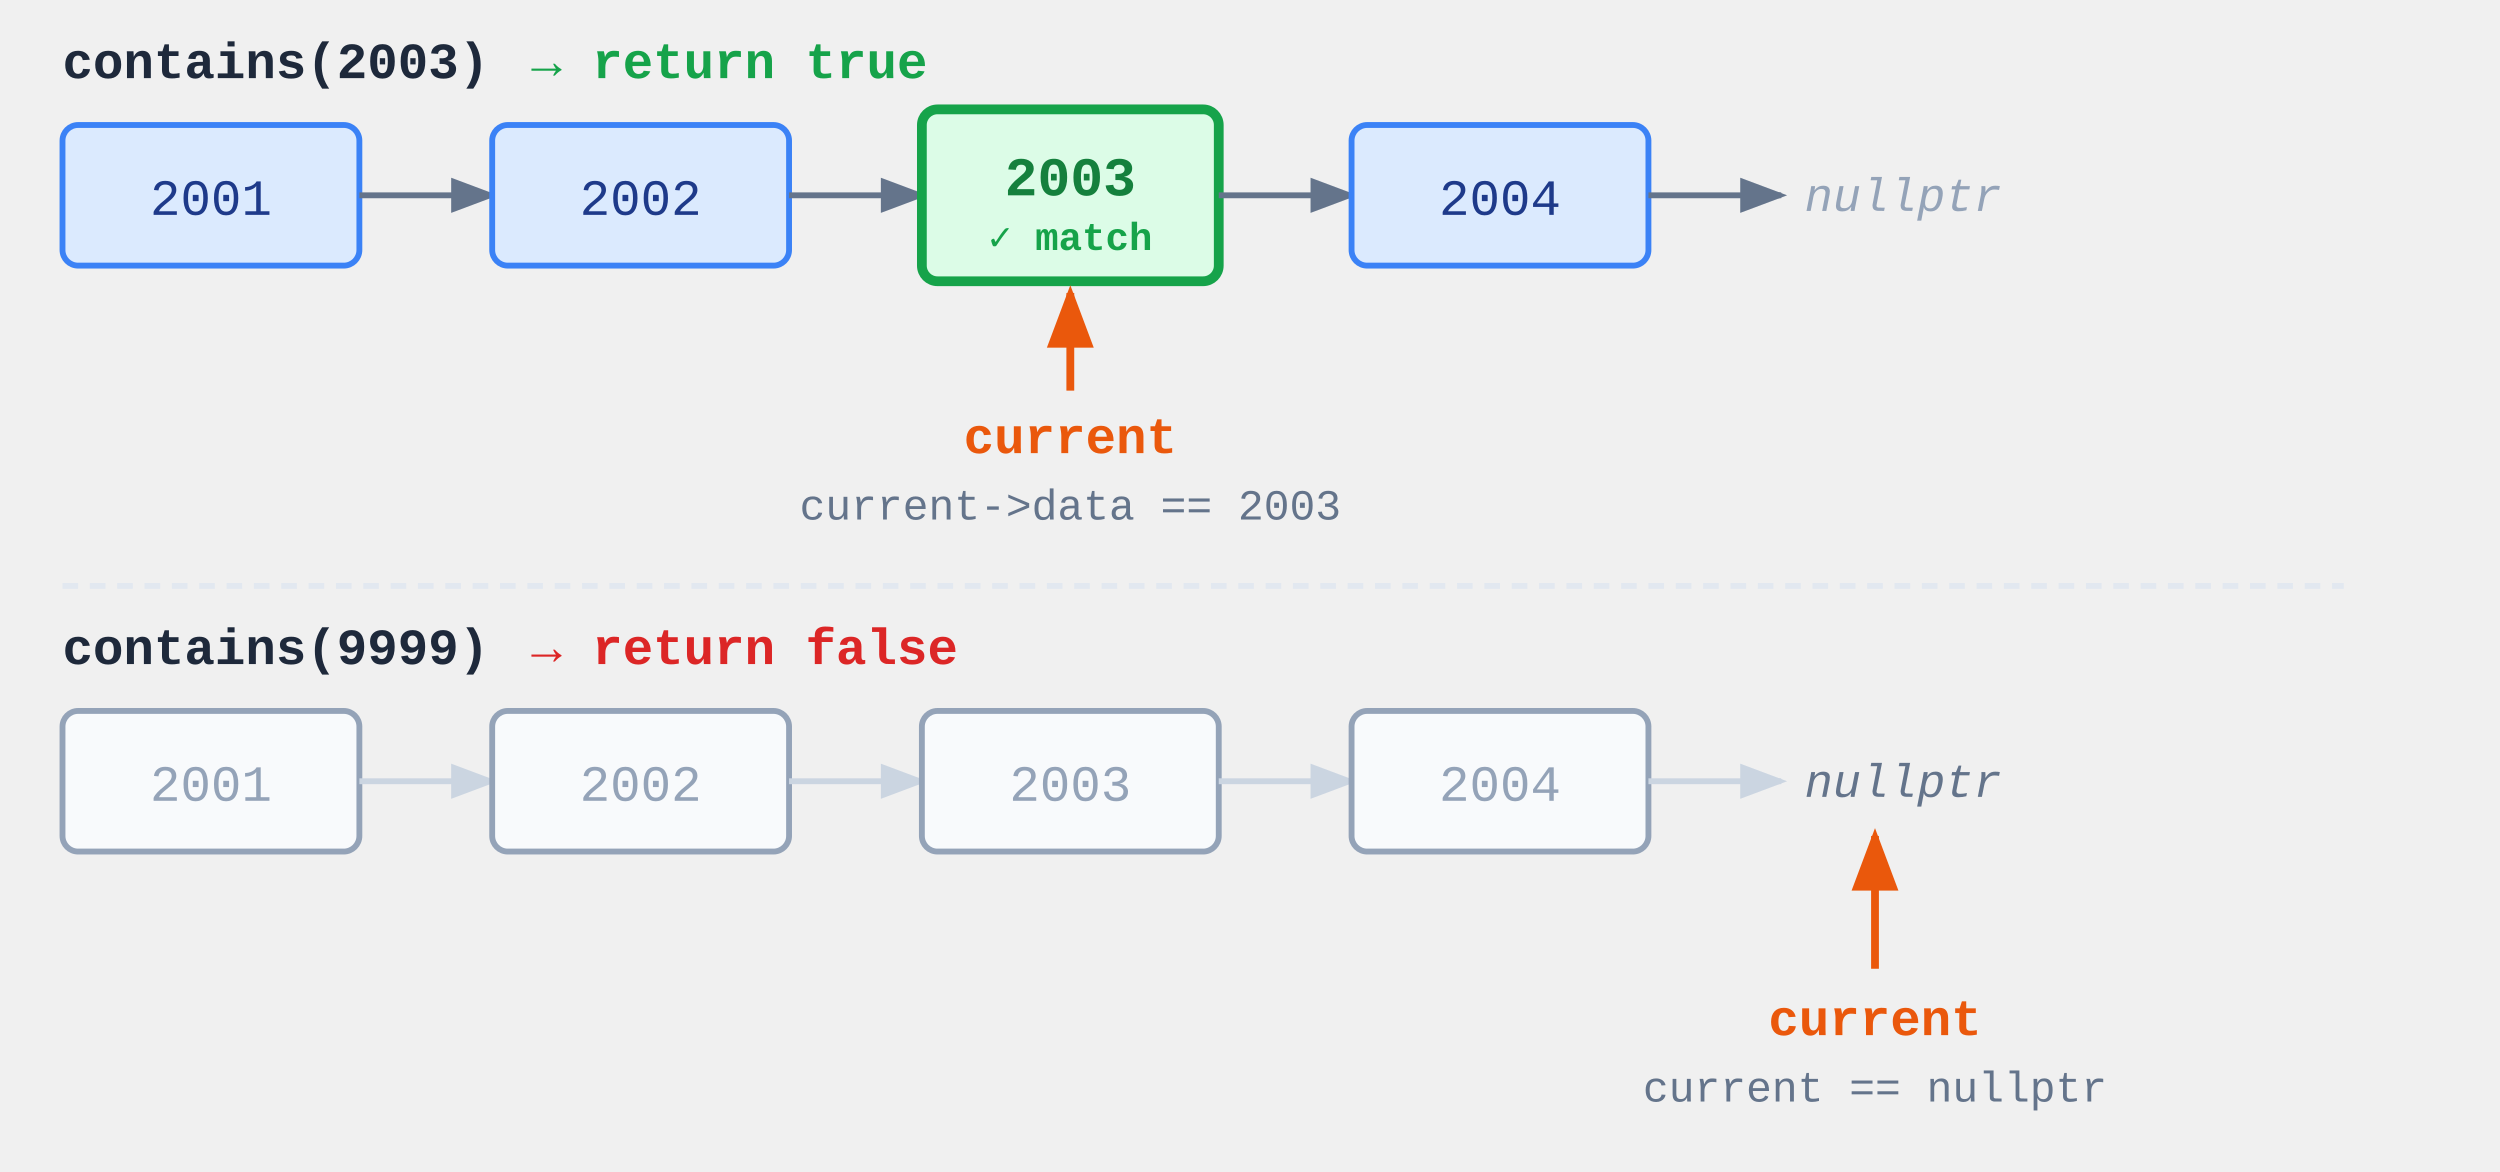
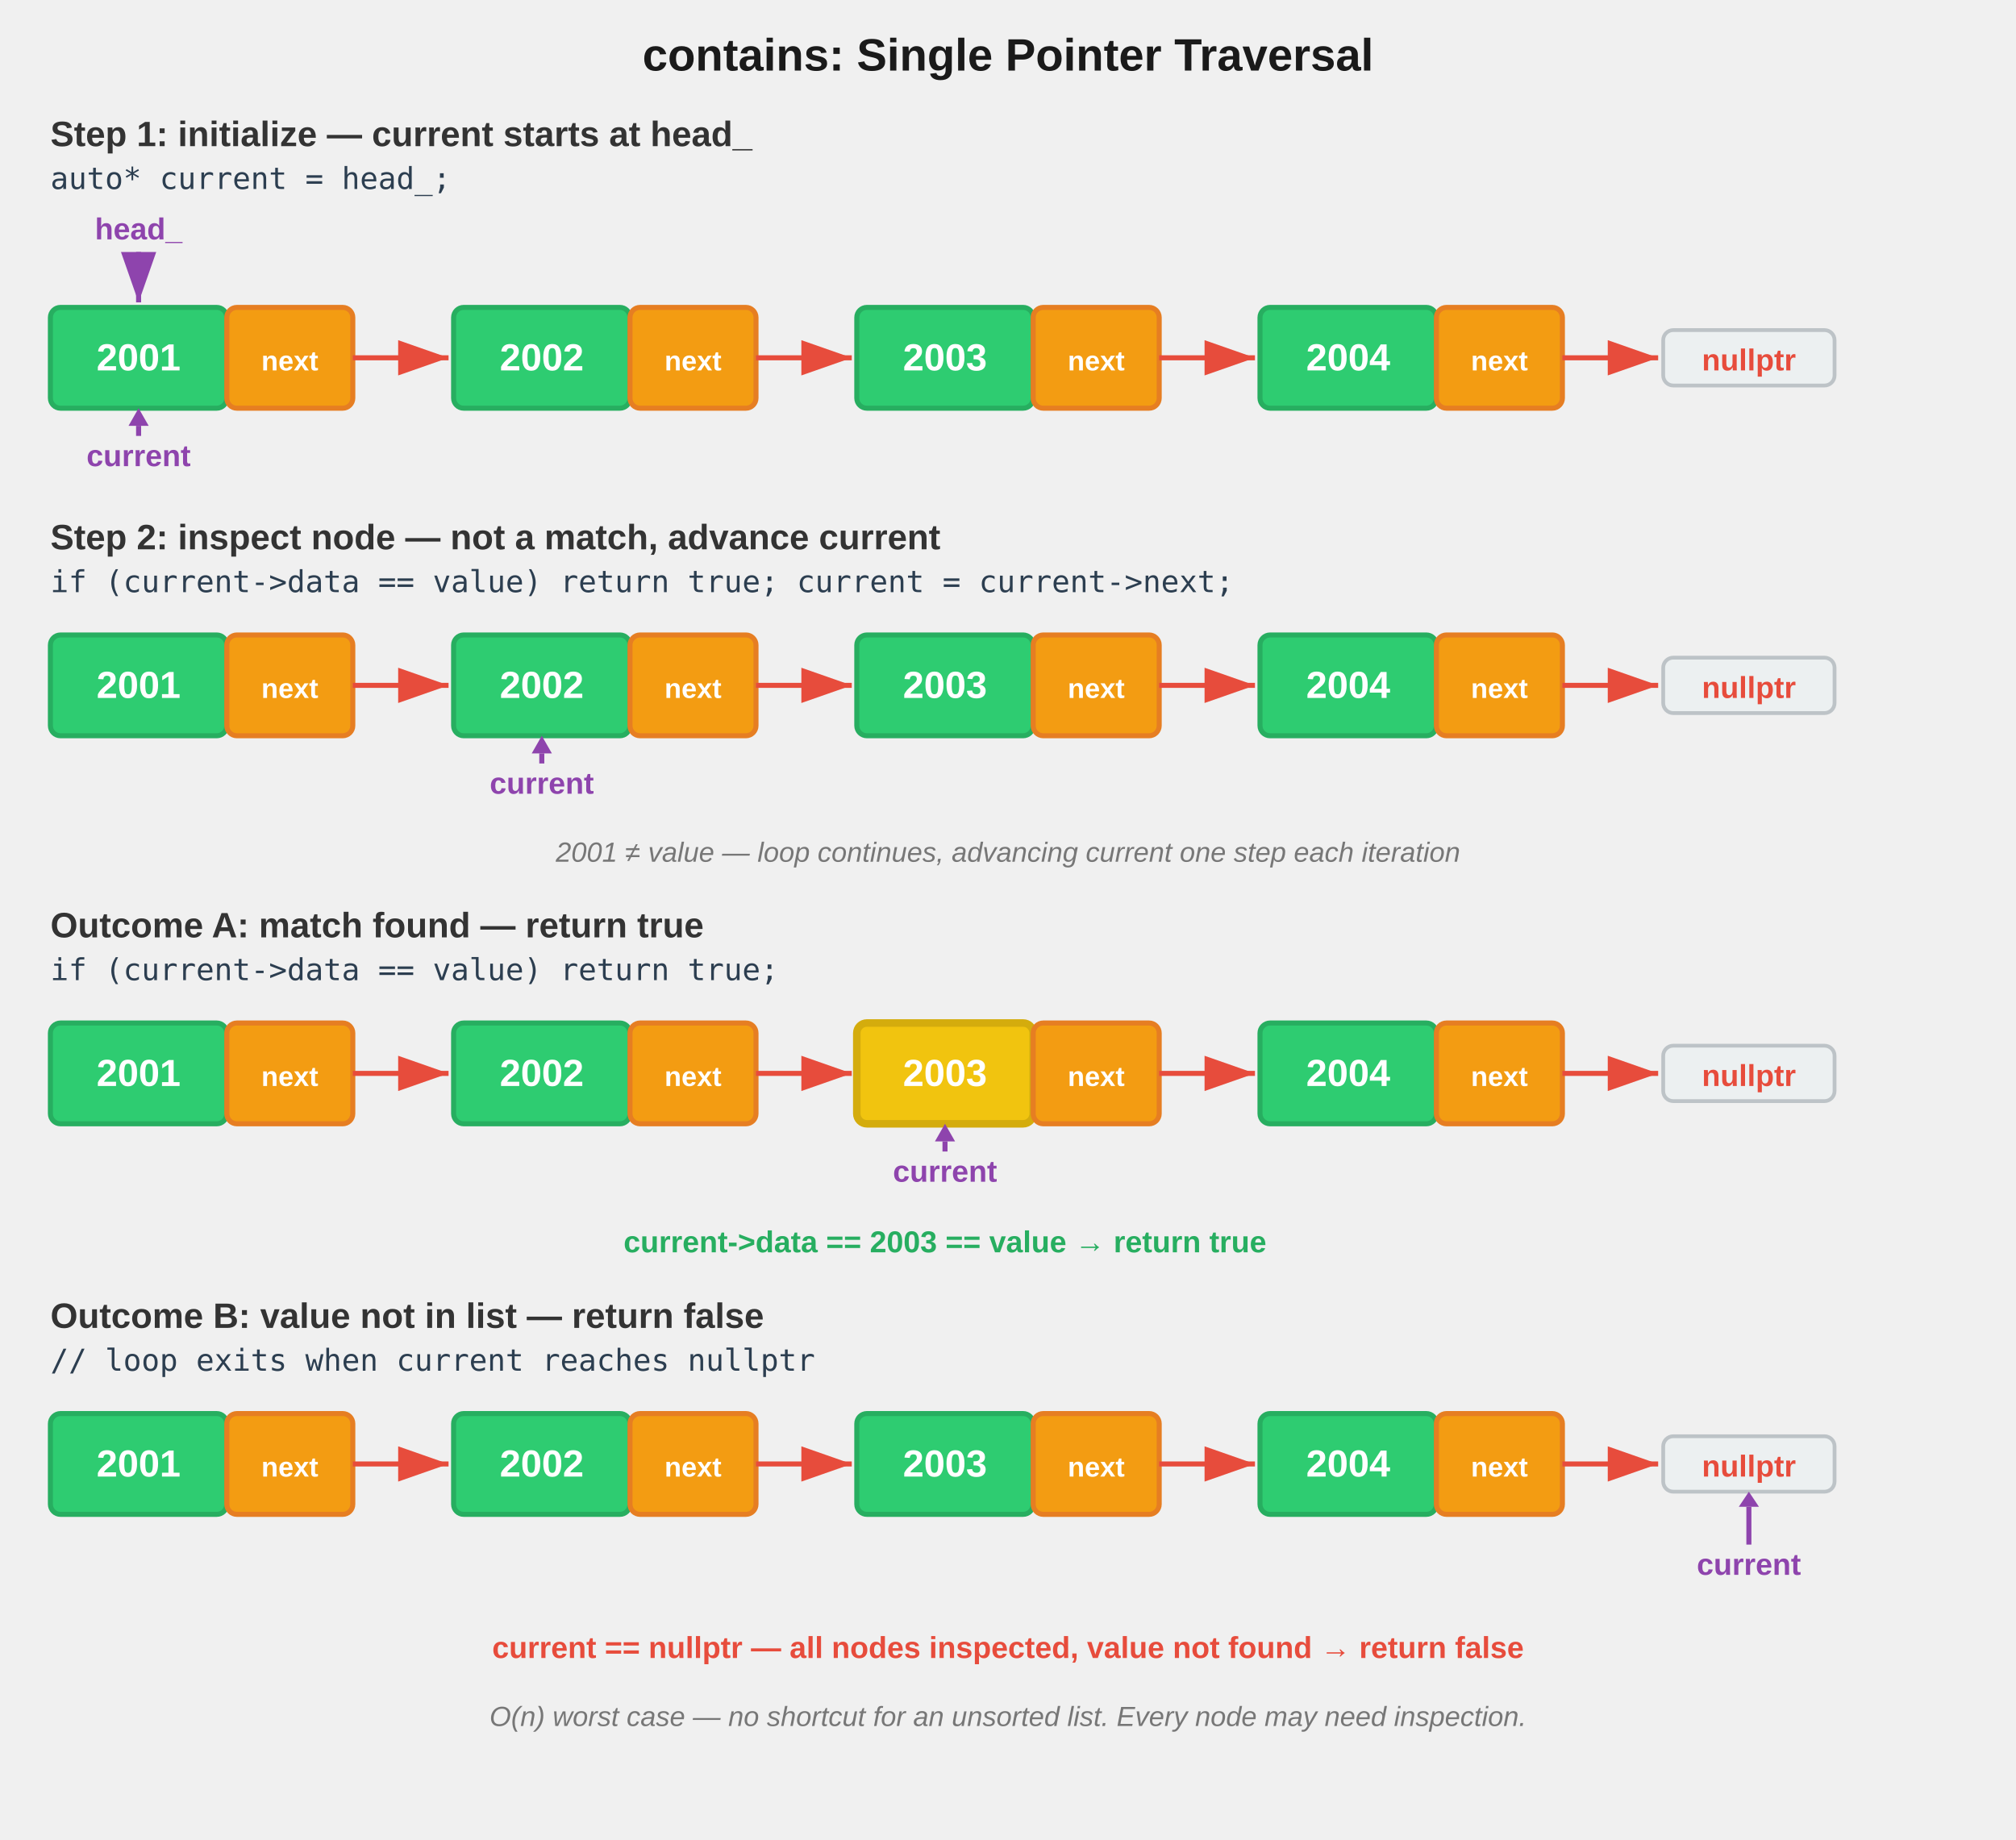
- <svg xmlns="http://www.w3.org/2000/svg" width="640" height="300" viewBox="0 0 640 300" font-family="Consolas, 'Courier New', monospace" font-size="13">
+ <svg xmlns="http://www.w3.org/2000/svg" viewBox="0 0 800 730">
+   <style>
+     text { font-family: 'Segoe UI', Arial, sans-serif; }
+     .title  { font-size: 18px; font-weight: bold; fill: #1a1a1a; }
+     .step-label { font-size: 14px; font-weight: bold; fill: #333; }
+     .value  { font-size: 15px; font-weight: bold; fill: #fff; }
+     .pointer-label { font-size: 12px; font-weight: bold; fill: #8e44ad; }
+     .found  { font-size: 12px; font-weight: bold; fill: #27ae60; }
+     .missed { font-size: 12px; font-weight: bold; fill: #e74c3c; }
+     .code   { font-size: 12px; fill: #2c3e50; font-family: 'Consolas', monospace; }
+     .note   { font-size: 11px; fill: #777; font-style: italic; }
+     .value-sm { font-size: 11px; font-weight: bold; fill: #fff; }
+   </style>
  <defs>
-     <marker id="arr-gray" markerWidth="8" markerHeight="6" refX="7" refY="3" orient="auto">
-       <polygon points="0 0, 8 3, 0 6" fill="#64748b" />
+     <marker id="arrow" markerWidth="10" markerHeight="7" refX="10" refY="3.5" orient="auto">
+       <polygon points="0 0, 10 3.5, 0 7" fill="#e74c3c" />
    </marker>
-     <marker id="arr-muted" markerWidth="8" markerHeight="6" refX="7" refY="3" orient="auto">
-       <polygon points="0 0, 8 3, 0 6" fill="#cbd5e1" />
-     </marker>
-     <marker id="arr-current" markerWidth="8" markerHeight="6" refX="7" refY="3" orient="auto">
-       <polygon points="0 0, 8 3, 0 6" fill="#ea580c" />
+     <marker id="ptr-arrow" markerWidth="10" markerHeight="7" refX="10" refY="3.5" orient="auto">
+       <polygon points="0 0, 10 3.5, 0 7" fill="#8e44ad" />
    </marker>
  </defs>
-   <text x="16" y="20" font-weight="bold" fill="#1e293b" font-size="13">contains(2003)</text>
-   <text x="136" y="20" fill="#16a34a" font-weight="bold" font-size="13">→  return true</text>
-   <rect x="16" y="32" width="76" height="36" rx="4" fill="#dbeafe" stroke="#3b82f6" stroke-width="1.5" />
-   <text x="54" y="55" text-anchor="middle" fill="#1e3a8a">2001</text>
-   <line x1="92" y1="50" x2="126" y2="50" stroke="#64748b" stroke-width="1.5" marker-end="url(#arr-gray)" />
-   <rect x="126" y="32" width="76" height="36" rx="4" fill="#dbeafe" stroke="#3b82f6" stroke-width="1.5" />
-   <text x="164" y="55" text-anchor="middle" fill="#1e3a8a">2002</text>
-   <line x1="202" y1="50" x2="236" y2="50" stroke="#64748b" stroke-width="1.5" marker-end="url(#arr-gray)" />
-   <rect x="236" y="28" width="76" height="44" rx="4" fill="#dcfce7" stroke="#16a34a" stroke-width="2.5" />
-   <text x="274" y="50" text-anchor="middle" fill="#15803d" font-weight="bold" font-size="14">2003</text>
-   <text x="274" y="64" text-anchor="middle" fill="#16a34a" font-size="10" font-weight="bold">✓ match</text>
-   <line x1="312" y1="50" x2="346" y2="50" stroke="#64748b" stroke-width="1.5" marker-end="url(#arr-gray)" />
-   <rect x="346" y="32" width="76" height="36" rx="4" fill="#dbeafe" stroke="#3b82f6" stroke-width="1.5" />
-   <text x="384" y="55" text-anchor="middle" fill="#1e3a8a">2004</text>
-   <line x1="422" y1="50" x2="456" y2="50" stroke="#64748b" stroke-width="1.5" marker-end="url(#arr-gray)" />
-   <text x="462" y="54" fill="#94a3b8" font-style="italic" font-size="12">nullptr</text>
-   <line x1="274" y1="100" x2="274" y2="75" stroke="#ea580c" stroke-width="2" marker-end="url(#arr-current)" />
-   <text x="274" y="116" text-anchor="middle" fill="#ea580c" font-weight="bold">current</text>
-   <text x="274" y="133" text-anchor="middle" fill="#64748b" font-size="11">current-&gt;data == 2003</text>
-   <line x1="16" y1="150" x2="600" y2="150" stroke="#e2e8f0" stroke-width="1.5" stroke-dasharray="4,3" />
-   <text x="16" y="170" font-weight="bold" fill="#1e293b" font-size="13">contains(9999)</text>
-   <text x="136" y="170" fill="#dc2626" font-weight="bold" font-size="13">→  return false</text>
-   <rect x="16" y="182" width="76" height="36" rx="4" fill="#f8fafc" stroke="#94a3b8" stroke-width="1.5" />
-   <text x="54" y="205" text-anchor="middle" fill="#94a3b8">2001</text>
-   <line x1="92" y1="200" x2="126" y2="200" stroke="#cbd5e1" stroke-width="1.5" marker-end="url(#arr-muted)" />
-   <rect x="126" y="182" width="76" height="36" rx="4" fill="#f8fafc" stroke="#94a3b8" stroke-width="1.5" />
-   <text x="164" y="205" text-anchor="middle" fill="#94a3b8">2002</text>
-   <line x1="202" y1="200" x2="236" y2="200" stroke="#cbd5e1" stroke-width="1.5" marker-end="url(#arr-muted)" />
-   <rect x="236" y="182" width="76" height="36" rx="4" fill="#f8fafc" stroke="#94a3b8" stroke-width="1.5" />
-   <text x="274" y="205" text-anchor="middle" fill="#94a3b8">2003</text>
-   <line x1="312" y1="200" x2="346" y2="200" stroke="#cbd5e1" stroke-width="1.5" marker-end="url(#arr-muted)" />
-   <rect x="346" y="182" width="76" height="36" rx="4" fill="#f8fafc" stroke="#94a3b8" stroke-width="1.5" />
-   <text x="384" y="205" text-anchor="middle" fill="#94a3b8">2004</text>
-   <line x1="422" y1="200" x2="456" y2="200" stroke="#cbd5e1" stroke-width="1.5" marker-end="url(#arr-muted)" />
-   <text x="462" y="204" fill="#64748b" font-style="italic" font-size="12">nullptr</text>
-   <line x1="480" y1="248" x2="480" y2="214" stroke="#ea580c" stroke-width="2" marker-end="url(#arr-current)" />
-   <text x="480" y="265" text-anchor="middle" fill="#ea580c" font-weight="bold">current</text>
-   <text x="480" y="282" text-anchor="middle" fill="#64748b" font-size="11">current == nullptr</text>
+   <text x="400" y="28" text-anchor="middle" class="title">contains: Single Pointer Traversal</text>
+   <text x="20" y="58" class="step-label">Step 1: initialize — current starts at head_</text>
+   <text x="20" y="75" class="code">auto* current = head_;</text>
+   <text x="55" y="95" text-anchor="middle" class="pointer-label">head_</text>
+   <line x1="55" y1="100" x2="55" y2="120" stroke="#8e44ad" stroke-width="2" marker-end="url(#ptr-arrow)" />
+   <rect x="20" y="122" width="70" height="40" rx="4" fill="#2ecc71" stroke="#27ae60" stroke-width="2" />
+   <rect x="90" y="122" width="50" height="40" rx="4" fill="#f39c12" stroke="#e67e22" stroke-width="2" />
+   <text x="55" y="147" text-anchor="middle" class="value">2001</text>
+   <text x="115" y="147" text-anchor="middle" class="value-sm">next</text>
+   <line x1="140" y1="142" x2="178" y2="142" stroke="#e74c3c" stroke-width="2" marker-end="url(#arrow)" />
+   <rect x="180" y="122" width="70" height="40" rx="4" fill="#2ecc71" stroke="#27ae60" stroke-width="2" />
+   <rect x="250" y="122" width="50" height="40" rx="4" fill="#f39c12" stroke="#e67e22" stroke-width="2" />
+   <text x="215" y="147" text-anchor="middle" class="value">2002</text>
+   <text x="275" y="147" text-anchor="middle" class="value-sm">next</text>
+   <line x1="300" y1="142" x2="338" y2="142" stroke="#e74c3c" stroke-width="2" marker-end="url(#arrow)" />
+   <rect x="340" y="122" width="70" height="40" rx="4" fill="#2ecc71" stroke="#27ae60" stroke-width="2" />
+   <rect x="410" y="122" width="50" height="40" rx="4" fill="#f39c12" stroke="#e67e22" stroke-width="2" />
+   <text x="375" y="147" text-anchor="middle" class="value">2003</text>
+   <text x="435" y="147" text-anchor="middle" class="value-sm">next</text>
+   <line x1="460" y1="142" x2="498" y2="142" stroke="#e74c3c" stroke-width="2" marker-end="url(#arrow)" />
+   <rect x="500" y="122" width="70" height="40" rx="4" fill="#2ecc71" stroke="#27ae60" stroke-width="2" />
+   <rect x="570" y="122" width="50" height="40" rx="4" fill="#f39c12" stroke="#e67e22" stroke-width="2" />
+   <text x="535" y="147" text-anchor="middle" class="value">2004</text>
+   <text x="595" y="147" text-anchor="middle" class="value-sm">next</text>
+   <line x1="620" y1="142" x2="658" y2="142" stroke="#e74c3c" stroke-width="2" marker-end="url(#arrow)" />
+   <rect x="660" y="131" width="68" height="22" rx="4" fill="#ecf0f1" stroke="#bdc3c7" stroke-width="1.5" />
+   <text x="694" y="147" text-anchor="middle" class="missed">nullptr</text>
+   <text x="55" y="185" text-anchor="middle" class="pointer-label">current</text>
+   <line x1="55" y1="173" x2="55" y2="169" stroke="#8e44ad" stroke-width="2" />
+   <polygon points="51 169, 55 162, 59 169" fill="#8e44ad" />
+   <text x="20" y="218" class="step-label">Step 2: inspect node — not a match, advance current</text>
+   <text x="20" y="235" class="code">if (current-&gt;data == value) return true;   current = current-&gt;next;</text>
+   <rect x="20" y="252" width="70" height="40" rx="4" fill="#2ecc71" stroke="#27ae60" stroke-width="2" />
+   <rect x="90" y="252" width="50" height="40" rx="4" fill="#f39c12" stroke="#e67e22" stroke-width="2" />
+   <text x="55" y="277" text-anchor="middle" class="value">2001</text>
+   <text x="115" y="277" text-anchor="middle" class="value-sm">next</text>
+   <line x1="140" y1="272" x2="178" y2="272" stroke="#e74c3c" stroke-width="2" marker-end="url(#arrow)" />
+   <rect x="180" y="252" width="70" height="40" rx="4" fill="#2ecc71" stroke="#27ae60" stroke-width="2" />
+   <rect x="250" y="252" width="50" height="40" rx="4" fill="#f39c12" stroke="#e67e22" stroke-width="2" />
+   <text x="215" y="277" text-anchor="middle" class="value">2002</text>
+   <text x="275" y="277" text-anchor="middle" class="value-sm">next</text>
+   <line x1="300" y1="272" x2="338" y2="272" stroke="#e74c3c" stroke-width="2" marker-end="url(#arrow)" />
+   <rect x="340" y="252" width="70" height="40" rx="4" fill="#2ecc71" stroke="#27ae60" stroke-width="2" />
+   <rect x="410" y="252" width="50" height="40" rx="4" fill="#f39c12" stroke="#e67e22" stroke-width="2" />
+   <text x="375" y="277" text-anchor="middle" class="value">2003</text>
+   <text x="435" y="277" text-anchor="middle" class="value-sm">next</text>
+   <line x1="460" y1="272" x2="498" y2="272" stroke="#e74c3c" stroke-width="2" marker-end="url(#arrow)" />
+   <rect x="500" y="252" width="70" height="40" rx="4" fill="#2ecc71" stroke="#27ae60" stroke-width="2" />
+   <rect x="570" y="252" width="50" height="40" rx="4" fill="#f39c12" stroke="#e67e22" stroke-width="2" />
+   <text x="535" y="277" text-anchor="middle" class="value">2004</text>
+   <text x="595" y="277" text-anchor="middle" class="value-sm">next</text>
+   <line x1="620" y1="272" x2="658" y2="272" stroke="#e74c3c" stroke-width="2" marker-end="url(#arrow)" />
+   <rect x="660" y="261" width="68" height="22" rx="4" fill="#ecf0f1" stroke="#bdc3c7" stroke-width="1.5" />
+   <text x="694" y="277" text-anchor="middle" class="missed">nullptr</text>
+   <text x="215" y="315" text-anchor="middle" class="pointer-label">current</text>
+   <line x1="215" y1="303" x2="215" y2="299" stroke="#8e44ad" stroke-width="2" />
+   <polygon points="211 299, 215 292, 219 299" fill="#8e44ad" />
+   <text x="400" y="342" text-anchor="middle" class="note">2001 ≠ value — loop continues, advancing current one step each iteration</text>
+   <text x="20" y="372" class="step-label">Outcome A: match found — return true</text>
+   <text x="20" y="389" class="code">if (current-&gt;data == value) return true;</text>
+   <rect x="20" y="406" width="70" height="40" rx="4" fill="#2ecc71" stroke="#27ae60" stroke-width="2" />
+   <rect x="90" y="406" width="50" height="40" rx="4" fill="#f39c12" stroke="#e67e22" stroke-width="2" />
+   <text x="55" y="431" text-anchor="middle" class="value">2001</text>
+   <text x="115" y="431" text-anchor="middle" class="value-sm">next</text>
+   <line x1="140" y1="426" x2="178" y2="426" stroke="#e74c3c" stroke-width="2" marker-end="url(#arrow)" />
+   <rect x="180" y="406" width="70" height="40" rx="4" fill="#2ecc71" stroke="#27ae60" stroke-width="2" />
+   <rect x="250" y="406" width="50" height="40" rx="4" fill="#f39c12" stroke="#e67e22" stroke-width="2" />
+   <text x="215" y="431" text-anchor="middle" class="value">2002</text>
+   <text x="275" y="431" text-anchor="middle" class="value-sm">next</text>
+   <line x1="300" y1="426" x2="338" y2="426" stroke="#e74c3c" stroke-width="2" marker-end="url(#arrow)" />
+   <rect x="340" y="406" width="70" height="40" rx="4" fill="#f1c40f" stroke="#d4ac0d" stroke-width="3" />
+   <rect x="410" y="406" width="50" height="40" rx="4" fill="#f39c12" stroke="#e67e22" stroke-width="2" />
+   <text x="375" y="431" text-anchor="middle" class="value">2003</text>
+   <text x="435" y="431" text-anchor="middle" class="value-sm">next</text>
+   <line x1="460" y1="426" x2="498" y2="426" stroke="#e74c3c" stroke-width="2" marker-end="url(#arrow)" />
+   <rect x="500" y="406" width="70" height="40" rx="4" fill="#2ecc71" stroke="#27ae60" stroke-width="2" />
+   <rect x="570" y="406" width="50" height="40" rx="4" fill="#f39c12" stroke="#e67e22" stroke-width="2" />
+   <text x="535" y="431" text-anchor="middle" class="value">2004</text>
+   <text x="595" y="431" text-anchor="middle" class="value-sm">next</text>
+   <line x1="620" y1="426" x2="658" y2="426" stroke="#e74c3c" stroke-width="2" marker-end="url(#arrow)" />
+   <rect x="660" y="415" width="68" height="22" rx="4" fill="#ecf0f1" stroke="#bdc3c7" stroke-width="1.5" />
+   <text x="694" y="431" text-anchor="middle" class="missed">nullptr</text>
+   <text x="375" y="469" text-anchor="middle" class="pointer-label">current</text>
+   <line x1="375" y1="457" x2="375" y2="453" stroke="#8e44ad" stroke-width="2" />
+   <polygon points="371 453, 375 446, 379 453" fill="#8e44ad" />
+   <text x="375" y="497" text-anchor="middle" class="found">current-&gt;data == 2003 == value  →  return true</text>
+   <text x="20" y="527" class="step-label">Outcome B: value not in list — return false</text>
+   <text x="20" y="544" class="code">// loop exits when current reaches nullptr</text>
+   <rect x="20" y="561" width="70" height="40" rx="4" fill="#2ecc71" stroke="#27ae60" stroke-width="2" />
+   <rect x="90" y="561" width="50" height="40" rx="4" fill="#f39c12" stroke="#e67e22" stroke-width="2" />
+   <text x="55" y="586" text-anchor="middle" class="value">2001</text>
+   <text x="115" y="586" text-anchor="middle" class="value-sm">next</text>
+   <line x1="140" y1="581" x2="178" y2="581" stroke="#e74c3c" stroke-width="2" marker-end="url(#arrow)" />
+   <rect x="180" y="561" width="70" height="40" rx="4" fill="#2ecc71" stroke="#27ae60" stroke-width="2" />
+   <rect x="250" y="561" width="50" height="40" rx="4" fill="#f39c12" stroke="#e67e22" stroke-width="2" />
+   <text x="215" y="586" text-anchor="middle" class="value">2002</text>
+   <text x="275" y="586" text-anchor="middle" class="value-sm">next</text>
+   <line x1="300" y1="581" x2="338" y2="581" stroke="#e74c3c" stroke-width="2" marker-end="url(#arrow)" />
+   <rect x="340" y="561" width="70" height="40" rx="4" fill="#2ecc71" stroke="#27ae60" stroke-width="2" />
+   <rect x="410" y="561" width="50" height="40" rx="4" fill="#f39c12" stroke="#e67e22" stroke-width="2" />
+   <text x="375" y="586" text-anchor="middle" class="value">2003</text>
+   <text x="435" y="586" text-anchor="middle" class="value-sm">next</text>
+   <line x1="460" y1="581" x2="498" y2="581" stroke="#e74c3c" stroke-width="2" marker-end="url(#arrow)" />
+   <rect x="500" y="561" width="70" height="40" rx="4" fill="#2ecc71" stroke="#27ae60" stroke-width="2" />
+   <rect x="570" y="561" width="50" height="40" rx="4" fill="#f39c12" stroke="#e67e22" stroke-width="2" />
+   <text x="535" y="586" text-anchor="middle" class="value">2004</text>
+   <text x="595" y="586" text-anchor="middle" class="value-sm">next</text>
+   <line x1="620" y1="581" x2="658" y2="581" stroke="#e74c3c" stroke-width="2" marker-end="url(#arrow)" />
+   <rect x="660" y="570" width="68" height="22" rx="4" fill="#ecf0f1" stroke="#bdc3c7" stroke-width="1.5" />
+   <text x="694" y="586" text-anchor="middle" class="missed">nullptr</text>
+   <text x="694" y="625" text-anchor="middle" class="pointer-label">current</text>
+   <line x1="694" y1="613" x2="694" y2="598" stroke="#8e44ad" stroke-width="2" />
+   <polygon points="690 598, 694 592, 698 598" fill="#8e44ad" />
+   <text x="400" y="658" text-anchor="middle" class="missed">current == nullptr — all nodes inspected, value not found  →  return false</text>
+   <text x="400" y="685" text-anchor="middle" class="note">O(n) worst case — no shortcut for an unsorted list. Every node may need inspection.</text>
</svg>
